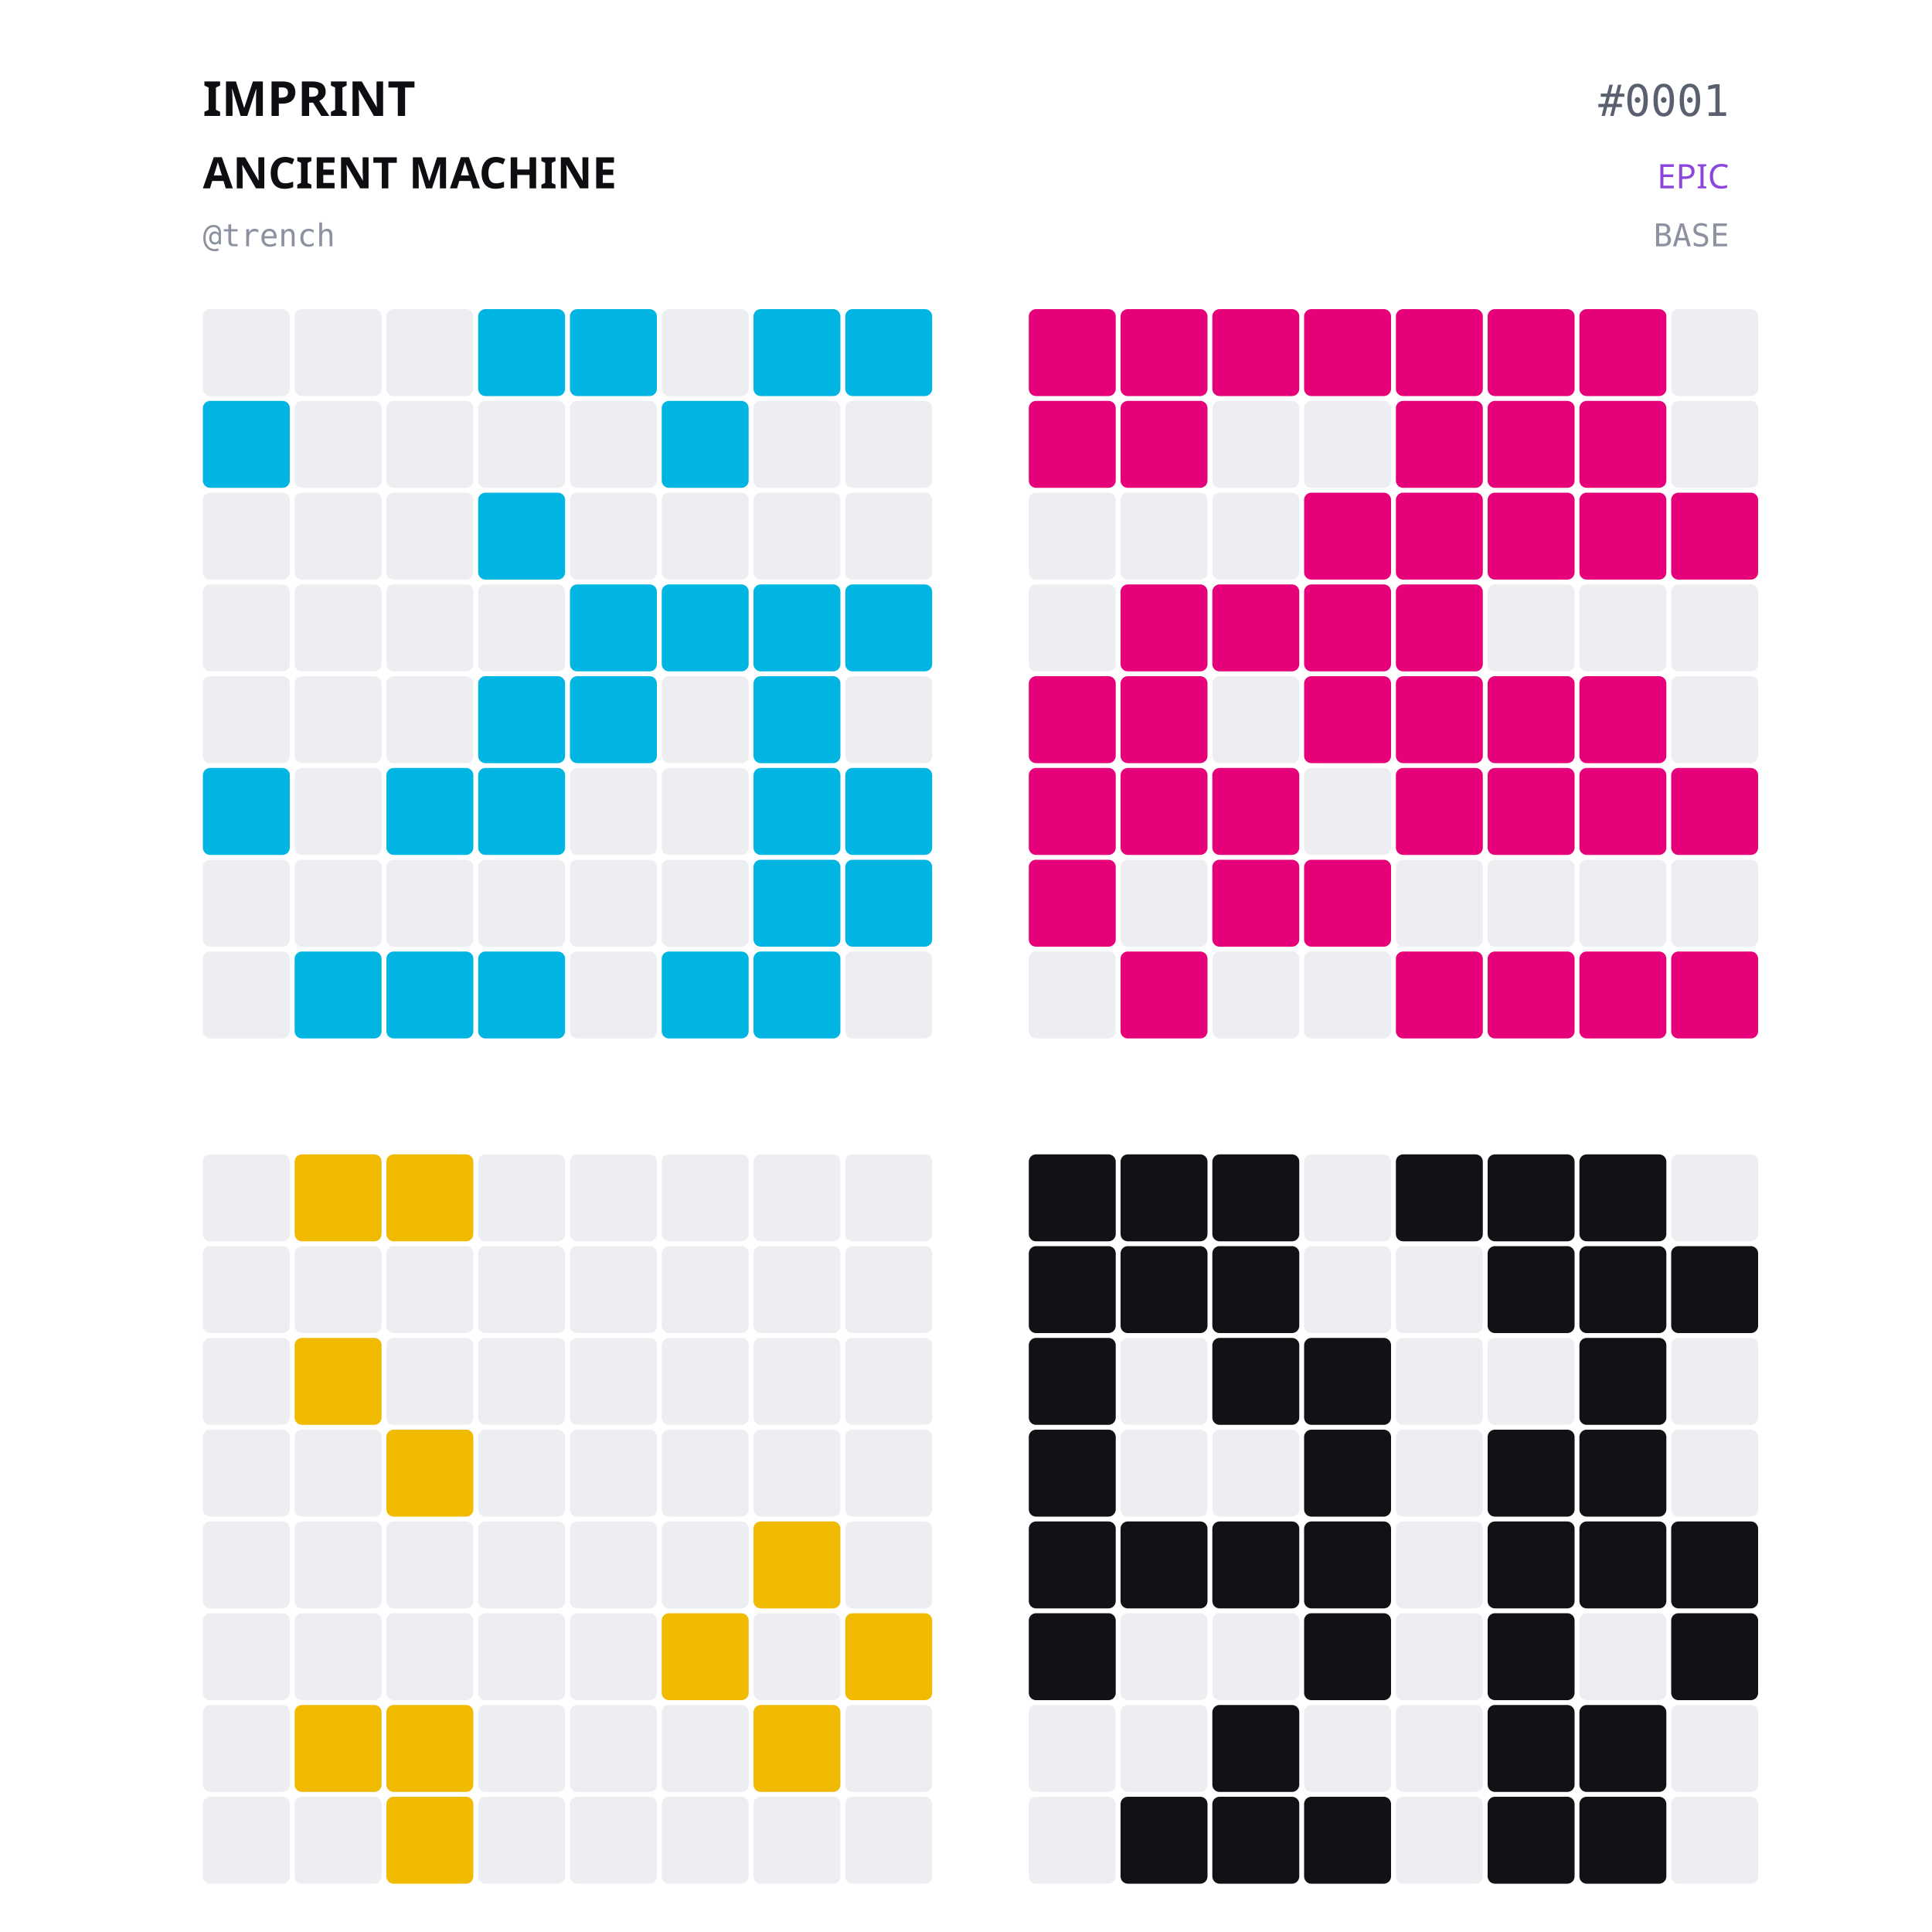
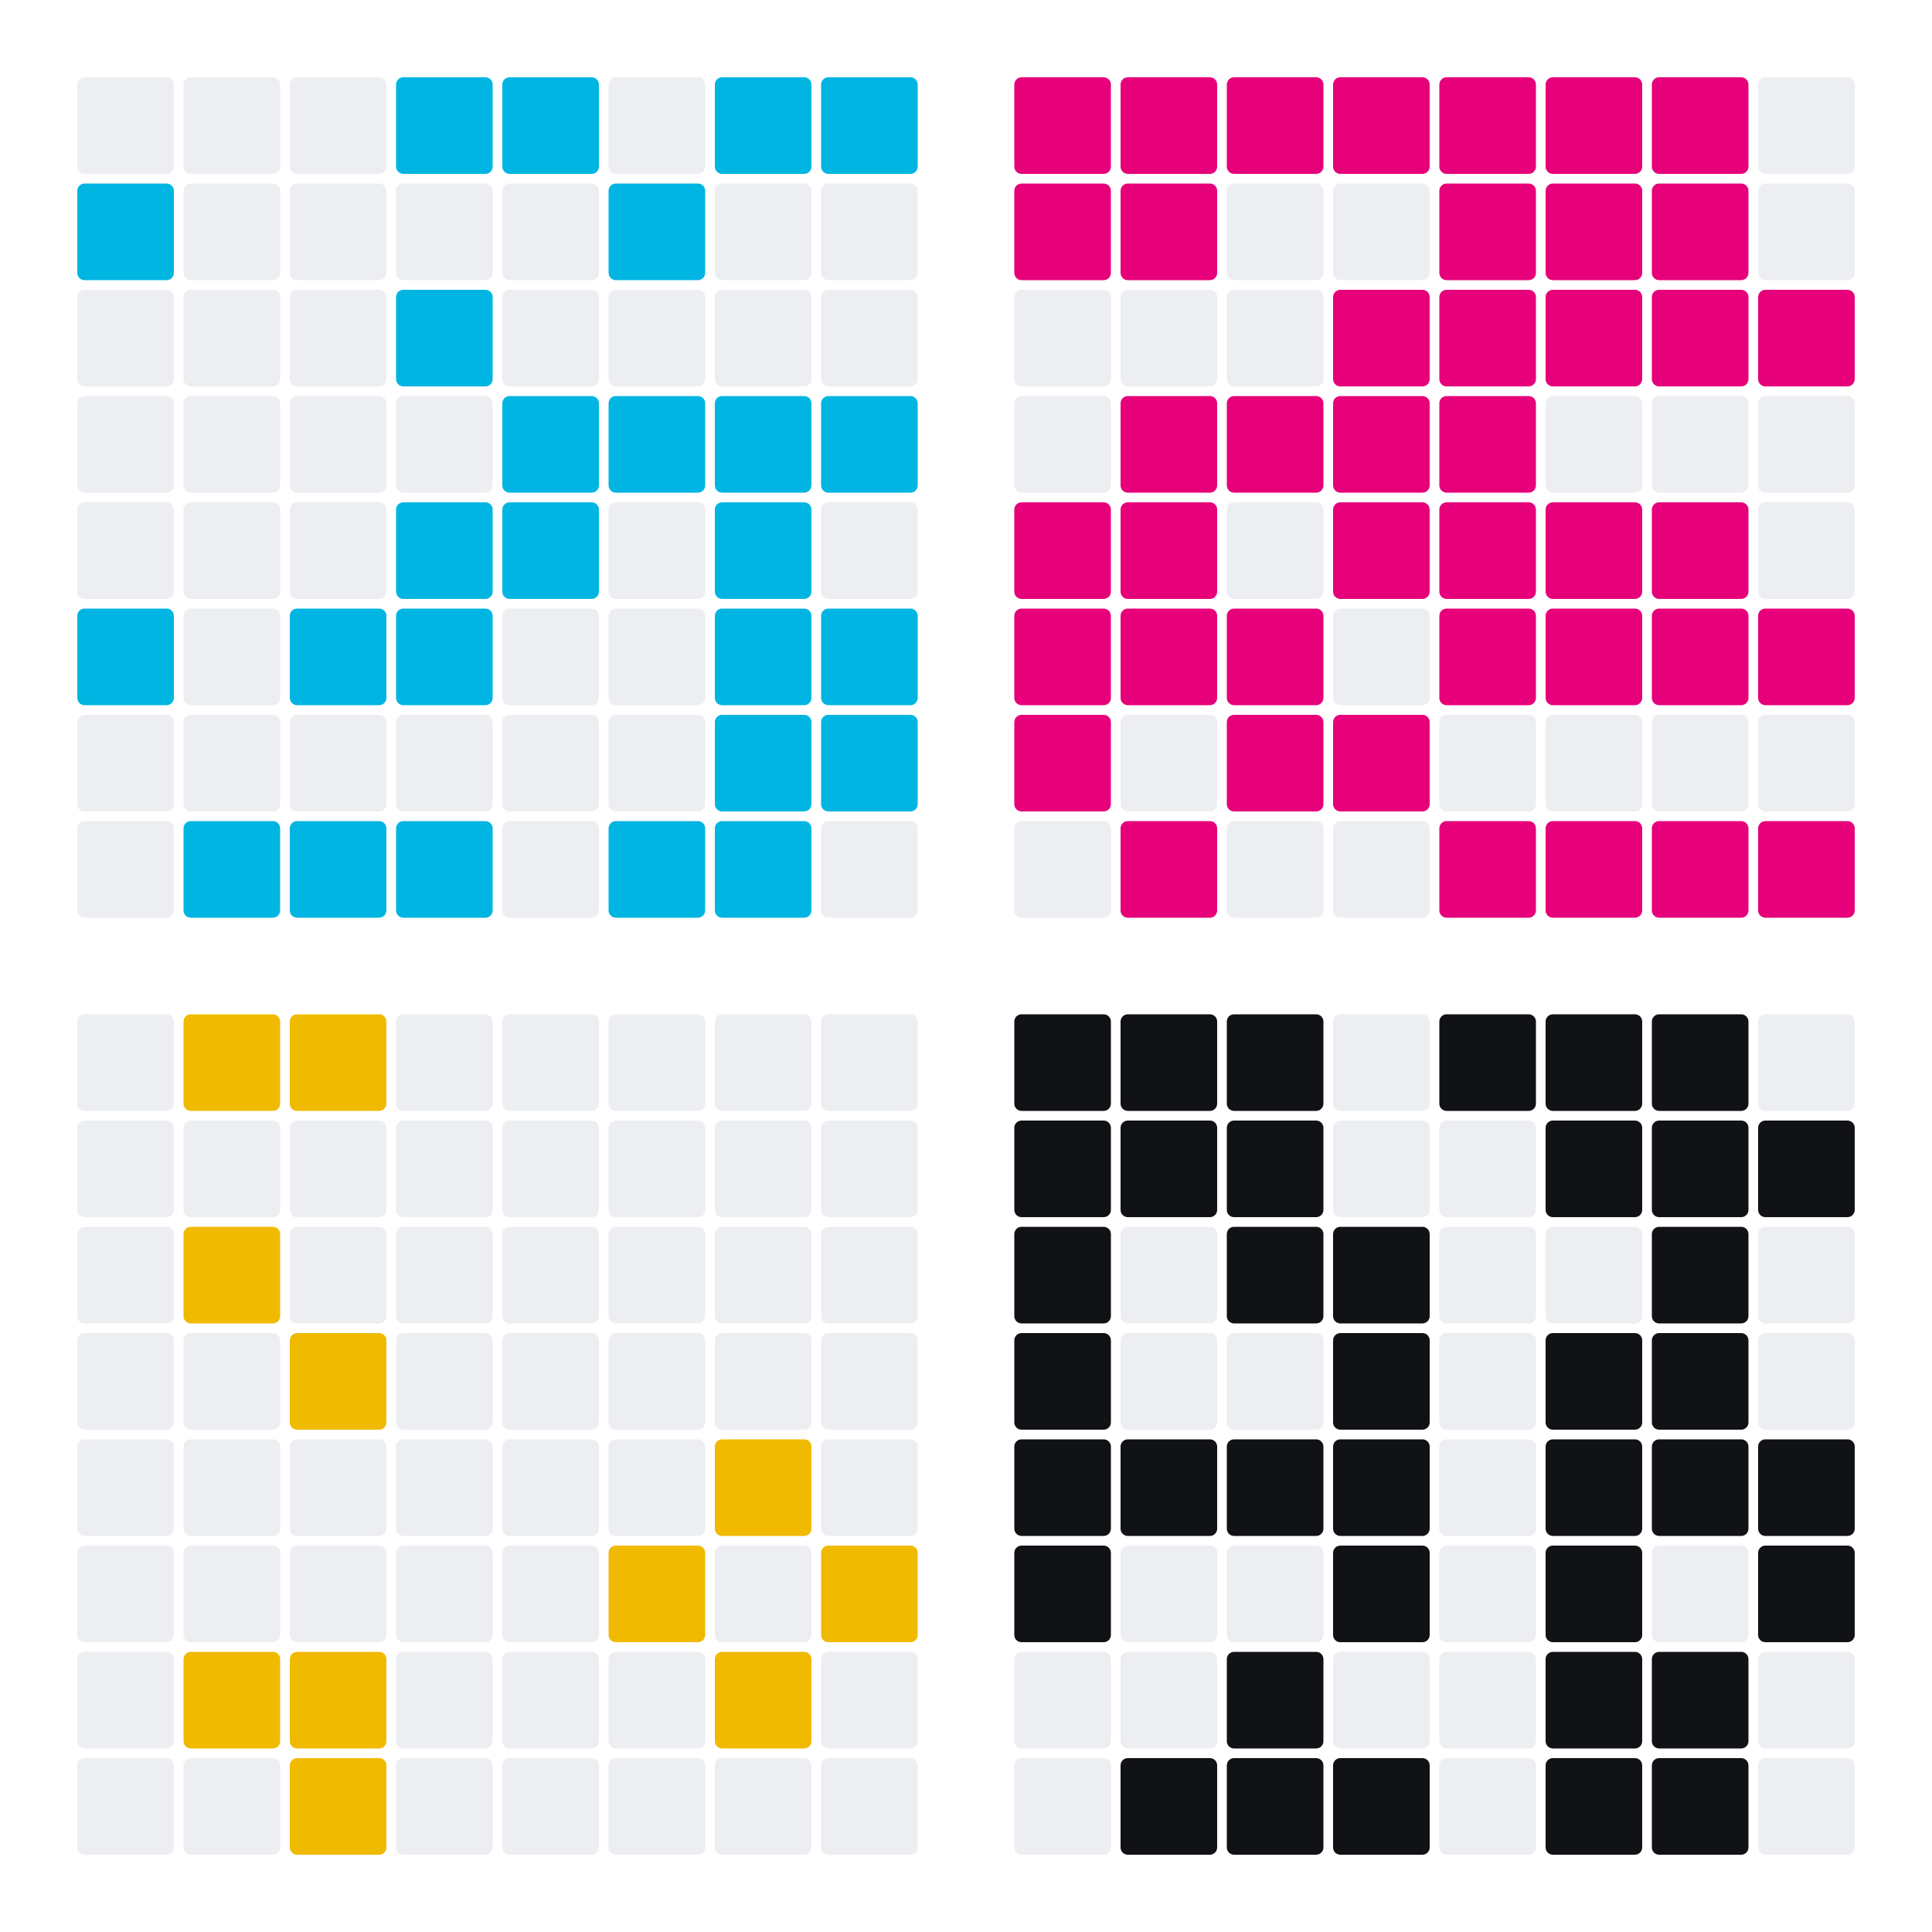
<svg xmlns="http://www.w3.org/2000/svg" viewBox="0 0 800 800">
  <rect width="800" height="800" fill="#FFFFFF" />
-   <text x="84" y="48" fill="#0C0E12" font-family="ui-sans-serif, system-ui, sans-serif" font-size="20" font-weight="700">IMPRINT</text>
-   <text x="716" y="48" text-anchor="end" fill="#5A6070" font-family="ui-monospace, monospace" font-size="18">#0001</text>
-   <text x="84" y="78" fill="#0C0E12" font-family="ui-sans-serif, system-ui, sans-serif" font-size="18" font-weight="700">ANCIENT MACHINE</text>
-   <text x="716" y="78" text-anchor="end" fill="#8C46DC" font-family="ui-sans-serif, system-ui, sans-serif" font-size="14">EPIC</text>
-   <text x="84" y="102" fill="#8C92A0" font-family="ui-monospace, monospace" font-size="13">@trench</text>
-   <text x="716" y="102" text-anchor="end" fill="#8C92A0" font-family="ui-monospace, monospace" font-size="13">BASE</text>
-   <rect x="84" y="128" width="36" height="36" rx="3" fill="#ECEEF2" />
-   <rect x="122" y="128" width="36" height="36" rx="3" fill="#ECEEF2" />
-   <rect x="160" y="128" width="36" height="36" rx="3" fill="#ECEEF2" />
-   <rect x="198" y="128" width="36" height="36" rx="3" fill="#00B5E2" />
-   <rect x="236" y="128" width="36" height="36" rx="3" fill="#00B5E2" />
-   <rect x="274" y="128" width="36" height="36" rx="3" fill="#ECEEF2" />
-   <rect x="312" y="128" width="36" height="36" rx="3" fill="#00B5E2" />
-   <rect x="350" y="128" width="36" height="36" rx="3" fill="#00B5E2" />
-   <rect x="84" y="166" width="36" height="36" rx="3" fill="#00B5E2" />
-   <rect x="122" y="166" width="36" height="36" rx="3" fill="#ECEEF2" />
-   <rect x="160" y="166" width="36" height="36" rx="3" fill="#ECEEF2" />
-   <rect x="198" y="166" width="36" height="36" rx="3" fill="#ECEEF2" />
-   <rect x="236" y="166" width="36" height="36" rx="3" fill="#ECEEF2" />
-   <rect x="274" y="166" width="36" height="36" rx="3" fill="#00B5E2" />
-   <rect x="312" y="166" width="36" height="36" rx="3" fill="#ECEEF2" />
-   <rect x="350" y="166" width="36" height="36" rx="3" fill="#ECEEF2" />
-   <rect x="84" y="204" width="36" height="36" rx="3" fill="#ECEEF2" />
-   <rect x="122" y="204" width="36" height="36" rx="3" fill="#ECEEF2" />
-   <rect x="160" y="204" width="36" height="36" rx="3" fill="#ECEEF2" />
-   <rect x="198" y="204" width="36" height="36" rx="3" fill="#00B5E2" />
-   <rect x="236" y="204" width="36" height="36" rx="3" fill="#ECEEF2" />
-   <rect x="274" y="204" width="36" height="36" rx="3" fill="#ECEEF2" />
-   <rect x="312" y="204" width="36" height="36" rx="3" fill="#ECEEF2" />
-   <rect x="350" y="204" width="36" height="36" rx="3" fill="#ECEEF2" />
-   <rect x="84" y="242" width="36" height="36" rx="3" fill="#ECEEF2" />
-   <rect x="122" y="242" width="36" height="36" rx="3" fill="#ECEEF2" />
-   <rect x="160" y="242" width="36" height="36" rx="3" fill="#ECEEF2" />
-   <rect x="198" y="242" width="36" height="36" rx="3" fill="#ECEEF2" />
-   <rect x="236" y="242" width="36" height="36" rx="3" fill="#00B5E2" />
-   <rect x="274" y="242" width="36" height="36" rx="3" fill="#00B5E2" />
-   <rect x="312" y="242" width="36" height="36" rx="3" fill="#00B5E2" />
-   <rect x="350" y="242" width="36" height="36" rx="3" fill="#00B5E2" />
-   <rect x="84" y="280" width="36" height="36" rx="3" fill="#ECEEF2" />
-   <rect x="122" y="280" width="36" height="36" rx="3" fill="#ECEEF2" />
-   <rect x="160" y="280" width="36" height="36" rx="3" fill="#ECEEF2" />
-   <rect x="198" y="280" width="36" height="36" rx="3" fill="#00B5E2" />
-   <rect x="236" y="280" width="36" height="36" rx="3" fill="#00B5E2" />
-   <rect x="274" y="280" width="36" height="36" rx="3" fill="#ECEEF2" />
-   <rect x="312" y="280" width="36" height="36" rx="3" fill="#00B5E2" />
-   <rect x="350" y="280" width="36" height="36" rx="3" fill="#ECEEF2" />
-   <rect x="84" y="318" width="36" height="36" rx="3" fill="#00B5E2" />
-   <rect x="122" y="318" width="36" height="36" rx="3" fill="#ECEEF2" />
-   <rect x="160" y="318" width="36" height="36" rx="3" fill="#00B5E2" />
-   <rect x="198" y="318" width="36" height="36" rx="3" fill="#00B5E2" />
-   <rect x="236" y="318" width="36" height="36" rx="3" fill="#ECEEF2" />
-   <rect x="274" y="318" width="36" height="36" rx="3" fill="#ECEEF2" />
-   <rect x="312" y="318" width="36" height="36" rx="3" fill="#00B5E2" />
-   <rect x="350" y="318" width="36" height="36" rx="3" fill="#00B5E2" />
-   <rect x="84" y="356" width="36" height="36" rx="3" fill="#ECEEF2" />
-   <rect x="122" y="356" width="36" height="36" rx="3" fill="#ECEEF2" />
-   <rect x="160" y="356" width="36" height="36" rx="3" fill="#ECEEF2" />
-   <rect x="198" y="356" width="36" height="36" rx="3" fill="#ECEEF2" />
-   <rect x="236" y="356" width="36" height="36" rx="3" fill="#ECEEF2" />
-   <rect x="274" y="356" width="36" height="36" rx="3" fill="#ECEEF2" />
-   <rect x="312" y="356" width="36" height="36" rx="3" fill="#00B5E2" />
-   <rect x="350" y="356" width="36" height="36" rx="3" fill="#00B5E2" />
-   <rect x="84" y="394" width="36" height="36" rx="3" fill="#ECEEF2" />
-   <rect x="122" y="394" width="36" height="36" rx="3" fill="#00B5E2" />
-   <rect x="160" y="394" width="36" height="36" rx="3" fill="#00B5E2" />
-   <rect x="198" y="394" width="36" height="36" rx="3" fill="#00B5E2" />
-   <rect x="236" y="394" width="36" height="36" rx="3" fill="#ECEEF2" />
-   <rect x="274" y="394" width="36" height="36" rx="3" fill="#00B5E2" />
-   <rect x="312" y="394" width="36" height="36" rx="3" fill="#00B5E2" />
-   <rect x="350" y="394" width="36" height="36" rx="3" fill="#ECEEF2" />
-   <rect x="426" y="128" width="36" height="36" rx="3" fill="#E6007A" />
-   <rect x="464" y="128" width="36" height="36" rx="3" fill="#E6007A" />
-   <rect x="502" y="128" width="36" height="36" rx="3" fill="#E6007A" />
-   <rect x="540" y="128" width="36" height="36" rx="3" fill="#E6007A" />
-   <rect x="578" y="128" width="36" height="36" rx="3" fill="#E6007A" />
-   <rect x="616" y="128" width="36" height="36" rx="3" fill="#E6007A" />
-   <rect x="654" y="128" width="36" height="36" rx="3" fill="#E6007A" />
-   <rect x="692" y="128" width="36" height="36" rx="3" fill="#ECEEF2" />
-   <rect x="426" y="166" width="36" height="36" rx="3" fill="#E6007A" />
-   <rect x="464" y="166" width="36" height="36" rx="3" fill="#E6007A" />
-   <rect x="502" y="166" width="36" height="36" rx="3" fill="#ECEEF2" />
-   <rect x="540" y="166" width="36" height="36" rx="3" fill="#ECEEF2" />
-   <rect x="578" y="166" width="36" height="36" rx="3" fill="#E6007A" />
-   <rect x="616" y="166" width="36" height="36" rx="3" fill="#E6007A" />
-   <rect x="654" y="166" width="36" height="36" rx="3" fill="#E6007A" />
-   <rect x="692" y="166" width="36" height="36" rx="3" fill="#ECEEF2" />
-   <rect x="426" y="204" width="36" height="36" rx="3" fill="#ECEEF2" />
-   <rect x="464" y="204" width="36" height="36" rx="3" fill="#ECEEF2" />
-   <rect x="502" y="204" width="36" height="36" rx="3" fill="#ECEEF2" />
-   <rect x="540" y="204" width="36" height="36" rx="3" fill="#E6007A" />
-   <rect x="578" y="204" width="36" height="36" rx="3" fill="#E6007A" />
-   <rect x="616" y="204" width="36" height="36" rx="3" fill="#E6007A" />
-   <rect x="654" y="204" width="36" height="36" rx="3" fill="#E6007A" />
-   <rect x="692" y="204" width="36" height="36" rx="3" fill="#E6007A" />
-   <rect x="426" y="242" width="36" height="36" rx="3" fill="#ECEEF2" />
-   <rect x="464" y="242" width="36" height="36" rx="3" fill="#E6007A" />
-   <rect x="502" y="242" width="36" height="36" rx="3" fill="#E6007A" />
-   <rect x="540" y="242" width="36" height="36" rx="3" fill="#E6007A" />
-   <rect x="578" y="242" width="36" height="36" rx="3" fill="#E6007A" />
-   <rect x="616" y="242" width="36" height="36" rx="3" fill="#ECEEF2" />
-   <rect x="654" y="242" width="36" height="36" rx="3" fill="#ECEEF2" />
-   <rect x="692" y="242" width="36" height="36" rx="3" fill="#ECEEF2" />
-   <rect x="426" y="280" width="36" height="36" rx="3" fill="#E6007A" />
-   <rect x="464" y="280" width="36" height="36" rx="3" fill="#E6007A" />
-   <rect x="502" y="280" width="36" height="36" rx="3" fill="#ECEEF2" />
-   <rect x="540" y="280" width="36" height="36" rx="3" fill="#E6007A" />
-   <rect x="578" y="280" width="36" height="36" rx="3" fill="#E6007A" />
-   <rect x="616" y="280" width="36" height="36" rx="3" fill="#E6007A" />
-   <rect x="654" y="280" width="36" height="36" rx="3" fill="#E6007A" />
-   <rect x="692" y="280" width="36" height="36" rx="3" fill="#ECEEF2" />
-   <rect x="426" y="318" width="36" height="36" rx="3" fill="#E6007A" />
-   <rect x="464" y="318" width="36" height="36" rx="3" fill="#E6007A" />
-   <rect x="502" y="318" width="36" height="36" rx="3" fill="#E6007A" />
-   <rect x="540" y="318" width="36" height="36" rx="3" fill="#ECEEF2" />
-   <rect x="578" y="318" width="36" height="36" rx="3" fill="#E6007A" />
-   <rect x="616" y="318" width="36" height="36" rx="3" fill="#E6007A" />
-   <rect x="654" y="318" width="36" height="36" rx="3" fill="#E6007A" />
-   <rect x="692" y="318" width="36" height="36" rx="3" fill="#E6007A" />
-   <rect x="426" y="356" width="36" height="36" rx="3" fill="#E6007A" />
-   <rect x="464" y="356" width="36" height="36" rx="3" fill="#ECEEF2" />
-   <rect x="502" y="356" width="36" height="36" rx="3" fill="#E6007A" />
-   <rect x="540" y="356" width="36" height="36" rx="3" fill="#E6007A" />
-   <rect x="578" y="356" width="36" height="36" rx="3" fill="#ECEEF2" />
-   <rect x="616" y="356" width="36" height="36" rx="3" fill="#ECEEF2" />
-   <rect x="654" y="356" width="36" height="36" rx="3" fill="#ECEEF2" />
-   <rect x="692" y="356" width="36" height="36" rx="3" fill="#ECEEF2" />
-   <rect x="426" y="394" width="36" height="36" rx="3" fill="#ECEEF2" />
-   <rect x="464" y="394" width="36" height="36" rx="3" fill="#E6007A" />
-   <rect x="502" y="394" width="36" height="36" rx="3" fill="#ECEEF2" />
-   <rect x="540" y="394" width="36" height="36" rx="3" fill="#ECEEF2" />
-   <rect x="578" y="394" width="36" height="36" rx="3" fill="#E6007A" />
-   <rect x="616" y="394" width="36" height="36" rx="3" fill="#E6007A" />
-   <rect x="654" y="394" width="36" height="36" rx="3" fill="#E6007A" />
-   <rect x="692" y="394" width="36" height="36" rx="3" fill="#E6007A" />
-   <rect x="84" y="478" width="36" height="36" rx="3" fill="#ECEEF2" />
-   <rect x="122" y="478" width="36" height="36" rx="3" fill="#F0BA00" />
-   <rect x="160" y="478" width="36" height="36" rx="3" fill="#F0BA00" />
-   <rect x="198" y="478" width="36" height="36" rx="3" fill="#ECEEF2" />
-   <rect x="236" y="478" width="36" height="36" rx="3" fill="#ECEEF2" />
-   <rect x="274" y="478" width="36" height="36" rx="3" fill="#ECEEF2" />
-   <rect x="312" y="478" width="36" height="36" rx="3" fill="#ECEEF2" />
-   <rect x="350" y="478" width="36" height="36" rx="3" fill="#ECEEF2" />
-   <rect x="84" y="516" width="36" height="36" rx="3" fill="#ECEEF2" />
-   <rect x="122" y="516" width="36" height="36" rx="3" fill="#ECEEF2" />
-   <rect x="160" y="516" width="36" height="36" rx="3" fill="#ECEEF2" />
-   <rect x="198" y="516" width="36" height="36" rx="3" fill="#ECEEF2" />
-   <rect x="236" y="516" width="36" height="36" rx="3" fill="#ECEEF2" />
-   <rect x="274" y="516" width="36" height="36" rx="3" fill="#ECEEF2" />
-   <rect x="312" y="516" width="36" height="36" rx="3" fill="#ECEEF2" />
-   <rect x="350" y="516" width="36" height="36" rx="3" fill="#ECEEF2" />
-   <rect x="84" y="554" width="36" height="36" rx="3" fill="#ECEEF2" />
-   <rect x="122" y="554" width="36" height="36" rx="3" fill="#F0BA00" />
-   <rect x="160" y="554" width="36" height="36" rx="3" fill="#ECEEF2" />
-   <rect x="198" y="554" width="36" height="36" rx="3" fill="#ECEEF2" />
-   <rect x="236" y="554" width="36" height="36" rx="3" fill="#ECEEF2" />
-   <rect x="274" y="554" width="36" height="36" rx="3" fill="#ECEEF2" />
-   <rect x="312" y="554" width="36" height="36" rx="3" fill="#ECEEF2" />
-   <rect x="350" y="554" width="36" height="36" rx="3" fill="#ECEEF2" />
-   <rect x="84" y="592" width="36" height="36" rx="3" fill="#ECEEF2" />
-   <rect x="122" y="592" width="36" height="36" rx="3" fill="#ECEEF2" />
-   <rect x="160" y="592" width="36" height="36" rx="3" fill="#F0BA00" />
-   <rect x="198" y="592" width="36" height="36" rx="3" fill="#ECEEF2" />
-   <rect x="236" y="592" width="36" height="36" rx="3" fill="#ECEEF2" />
-   <rect x="274" y="592" width="36" height="36" rx="3" fill="#ECEEF2" />
-   <rect x="312" y="592" width="36" height="36" rx="3" fill="#ECEEF2" />
-   <rect x="350" y="592" width="36" height="36" rx="3" fill="#ECEEF2" />
-   <rect x="84" y="630" width="36" height="36" rx="3" fill="#ECEEF2" />
-   <rect x="122" y="630" width="36" height="36" rx="3" fill="#ECEEF2" />
-   <rect x="160" y="630" width="36" height="36" rx="3" fill="#ECEEF2" />
-   <rect x="198" y="630" width="36" height="36" rx="3" fill="#ECEEF2" />
-   <rect x="236" y="630" width="36" height="36" rx="3" fill="#ECEEF2" />
-   <rect x="274" y="630" width="36" height="36" rx="3" fill="#ECEEF2" />
-   <rect x="312" y="630" width="36" height="36" rx="3" fill="#F0BA00" />
-   <rect x="350" y="630" width="36" height="36" rx="3" fill="#ECEEF2" />
-   <rect x="84" y="668" width="36" height="36" rx="3" fill="#ECEEF2" />
-   <rect x="122" y="668" width="36" height="36" rx="3" fill="#ECEEF2" />
-   <rect x="160" y="668" width="36" height="36" rx="3" fill="#ECEEF2" />
-   <rect x="198" y="668" width="36" height="36" rx="3" fill="#ECEEF2" />
-   <rect x="236" y="668" width="36" height="36" rx="3" fill="#ECEEF2" />
-   <rect x="274" y="668" width="36" height="36" rx="3" fill="#F0BA00" />
-   <rect x="312" y="668" width="36" height="36" rx="3" fill="#ECEEF2" />
-   <rect x="350" y="668" width="36" height="36" rx="3" fill="#F0BA00" />
-   <rect x="84" y="706" width="36" height="36" rx="3" fill="#ECEEF2" />
-   <rect x="122" y="706" width="36" height="36" rx="3" fill="#F0BA00" />
-   <rect x="160" y="706" width="36" height="36" rx="3" fill="#F0BA00" />
-   <rect x="198" y="706" width="36" height="36" rx="3" fill="#ECEEF2" />
-   <rect x="236" y="706" width="36" height="36" rx="3" fill="#ECEEF2" />
-   <rect x="274" y="706" width="36" height="36" rx="3" fill="#ECEEF2" />
-   <rect x="312" y="706" width="36" height="36" rx="3" fill="#F0BA00" />
-   <rect x="350" y="706" width="36" height="36" rx="3" fill="#ECEEF2" />
-   <rect x="84" y="744" width="36" height="36" rx="3" fill="#ECEEF2" />
-   <rect x="122" y="744" width="36" height="36" rx="3" fill="#ECEEF2" />
-   <rect x="160" y="744" width="36" height="36" rx="3" fill="#F0BA00" />
-   <rect x="198" y="744" width="36" height="36" rx="3" fill="#ECEEF2" />
-   <rect x="236" y="744" width="36" height="36" rx="3" fill="#ECEEF2" />
-   <rect x="274" y="744" width="36" height="36" rx="3" fill="#ECEEF2" />
-   <rect x="312" y="744" width="36" height="36" rx="3" fill="#ECEEF2" />
-   <rect x="350" y="744" width="36" height="36" rx="3" fill="#ECEEF2" />
-   <rect x="426" y="478" width="36" height="36" rx="3" fill="#111216" />
-   <rect x="464" y="478" width="36" height="36" rx="3" fill="#111216" />
-   <rect x="502" y="478" width="36" height="36" rx="3" fill="#111216" />
-   <rect x="540" y="478" width="36" height="36" rx="3" fill="#ECEEF2" />
-   <rect x="578" y="478" width="36" height="36" rx="3" fill="#111216" />
-   <rect x="616" y="478" width="36" height="36" rx="3" fill="#111216" />
-   <rect x="654" y="478" width="36" height="36" rx="3" fill="#111216" />
-   <rect x="692" y="478" width="36" height="36" rx="3" fill="#ECEEF2" />
-   <rect x="426" y="516" width="36" height="36" rx="3" fill="#111216" />
-   <rect x="464" y="516" width="36" height="36" rx="3" fill="#111216" />
-   <rect x="502" y="516" width="36" height="36" rx="3" fill="#111216" />
-   <rect x="540" y="516" width="36" height="36" rx="3" fill="#ECEEF2" />
-   <rect x="578" y="516" width="36" height="36" rx="3" fill="#ECEEF2" />
-   <rect x="616" y="516" width="36" height="36" rx="3" fill="#111216" />
-   <rect x="654" y="516" width="36" height="36" rx="3" fill="#111216" />
-   <rect x="692" y="516" width="36" height="36" rx="3" fill="#111216" />
-   <rect x="426" y="554" width="36" height="36" rx="3" fill="#111216" />
-   <rect x="464" y="554" width="36" height="36" rx="3" fill="#ECEEF2" />
-   <rect x="502" y="554" width="36" height="36" rx="3" fill="#111216" />
-   <rect x="540" y="554" width="36" height="36" rx="3" fill="#111216" />
-   <rect x="578" y="554" width="36" height="36" rx="3" fill="#ECEEF2" />
-   <rect x="616" y="554" width="36" height="36" rx="3" fill="#ECEEF2" />
-   <rect x="654" y="554" width="36" height="36" rx="3" fill="#111216" />
-   <rect x="692" y="554" width="36" height="36" rx="3" fill="#ECEEF2" />
-   <rect x="426" y="592" width="36" height="36" rx="3" fill="#111216" />
-   <rect x="464" y="592" width="36" height="36" rx="3" fill="#ECEEF2" />
-   <rect x="502" y="592" width="36" height="36" rx="3" fill="#ECEEF2" />
-   <rect x="540" y="592" width="36" height="36" rx="3" fill="#111216" />
-   <rect x="578" y="592" width="36" height="36" rx="3" fill="#ECEEF2" />
-   <rect x="616" y="592" width="36" height="36" rx="3" fill="#111216" />
-   <rect x="654" y="592" width="36" height="36" rx="3" fill="#111216" />
-   <rect x="692" y="592" width="36" height="36" rx="3" fill="#ECEEF2" />
-   <rect x="426" y="630" width="36" height="36" rx="3" fill="#111216" />
-   <rect x="464" y="630" width="36" height="36" rx="3" fill="#111216" />
-   <rect x="502" y="630" width="36" height="36" rx="3" fill="#111216" />
-   <rect x="540" y="630" width="36" height="36" rx="3" fill="#111216" />
-   <rect x="578" y="630" width="36" height="36" rx="3" fill="#ECEEF2" />
-   <rect x="616" y="630" width="36" height="36" rx="3" fill="#111216" />
-   <rect x="654" y="630" width="36" height="36" rx="3" fill="#111216" />
-   <rect x="692" y="630" width="36" height="36" rx="3" fill="#111216" />
-   <rect x="426" y="668" width="36" height="36" rx="3" fill="#111216" />
-   <rect x="464" y="668" width="36" height="36" rx="3" fill="#ECEEF2" />
-   <rect x="502" y="668" width="36" height="36" rx="3" fill="#ECEEF2" />
-   <rect x="540" y="668" width="36" height="36" rx="3" fill="#111216" />
-   <rect x="578" y="668" width="36" height="36" rx="3" fill="#ECEEF2" />
-   <rect x="616" y="668" width="36" height="36" rx="3" fill="#111216" />
-   <rect x="654" y="668" width="36" height="36" rx="3" fill="#ECEEF2" />
-   <rect x="692" y="668" width="36" height="36" rx="3" fill="#111216" />
-   <rect x="426" y="706" width="36" height="36" rx="3" fill="#ECEEF2" />
-   <rect x="464" y="706" width="36" height="36" rx="3" fill="#ECEEF2" />
-   <rect x="502" y="706" width="36" height="36" rx="3" fill="#111216" />
-   <rect x="540" y="706" width="36" height="36" rx="3" fill="#ECEEF2" />
-   <rect x="578" y="706" width="36" height="36" rx="3" fill="#ECEEF2" />
-   <rect x="616" y="706" width="36" height="36" rx="3" fill="#111216" />
-   <rect x="654" y="706" width="36" height="36" rx="3" fill="#111216" />
-   <rect x="692" y="706" width="36" height="36" rx="3" fill="#ECEEF2" />
-   <rect x="426" y="744" width="36" height="36" rx="3" fill="#ECEEF2" />
-   <rect x="464" y="744" width="36" height="36" rx="3" fill="#111216" />
-   <rect x="502" y="744" width="36" height="36" rx="3" fill="#111216" />
-   <rect x="540" y="744" width="36" height="36" rx="3" fill="#111216" />
-   <rect x="578" y="744" width="36" height="36" rx="3" fill="#ECEEF2" />
-   <rect x="616" y="744" width="36" height="36" rx="3" fill="#111216" />
-   <rect x="654" y="744" width="36" height="36" rx="3" fill="#111216" />
-   <rect x="692" y="744" width="36" height="36" rx="3" fill="#ECEEF2" />
+   <rect x="32" y="32" width="40" height="40" rx="3" fill="#ECEEF2" />
+   <rect x="76" y="32" width="40" height="40" rx="3" fill="#ECEEF2" />
+   <rect x="120" y="32" width="40" height="40" rx="3" fill="#ECEEF2" />
+   <rect x="164" y="32" width="40" height="40" rx="3" fill="#00B5E2" />
+   <rect x="208" y="32" width="40" height="40" rx="3" fill="#00B5E2" />
+   <rect x="252" y="32" width="40" height="40" rx="3" fill="#ECEEF2" />
+   <rect x="296" y="32" width="40" height="40" rx="3" fill="#00B5E2" />
+   <rect x="340" y="32" width="40" height="40" rx="3" fill="#00B5E2" />
+   <rect x="32" y="76" width="40" height="40" rx="3" fill="#00B5E2" />
+   <rect x="76" y="76" width="40" height="40" rx="3" fill="#ECEEF2" />
+   <rect x="120" y="76" width="40" height="40" rx="3" fill="#ECEEF2" />
+   <rect x="164" y="76" width="40" height="40" rx="3" fill="#ECEEF2" />
+   <rect x="208" y="76" width="40" height="40" rx="3" fill="#ECEEF2" />
+   <rect x="252" y="76" width="40" height="40" rx="3" fill="#00B5E2" />
+   <rect x="296" y="76" width="40" height="40" rx="3" fill="#ECEEF2" />
+   <rect x="340" y="76" width="40" height="40" rx="3" fill="#ECEEF2" />
+   <rect x="32" y="120" width="40" height="40" rx="3" fill="#ECEEF2" />
+   <rect x="76" y="120" width="40" height="40" rx="3" fill="#ECEEF2" />
+   <rect x="120" y="120" width="40" height="40" rx="3" fill="#ECEEF2" />
+   <rect x="164" y="120" width="40" height="40" rx="3" fill="#00B5E2" />
+   <rect x="208" y="120" width="40" height="40" rx="3" fill="#ECEEF2" />
+   <rect x="252" y="120" width="40" height="40" rx="3" fill="#ECEEF2" />
+   <rect x="296" y="120" width="40" height="40" rx="3" fill="#ECEEF2" />
+   <rect x="340" y="120" width="40" height="40" rx="3" fill="#ECEEF2" />
+   <rect x="32" y="164" width="40" height="40" rx="3" fill="#ECEEF2" />
+   <rect x="76" y="164" width="40" height="40" rx="3" fill="#ECEEF2" />
+   <rect x="120" y="164" width="40" height="40" rx="3" fill="#ECEEF2" />
+   <rect x="164" y="164" width="40" height="40" rx="3" fill="#ECEEF2" />
+   <rect x="208" y="164" width="40" height="40" rx="3" fill="#00B5E2" />
+   <rect x="252" y="164" width="40" height="40" rx="3" fill="#00B5E2" />
+   <rect x="296" y="164" width="40" height="40" rx="3" fill="#00B5E2" />
+   <rect x="340" y="164" width="40" height="40" rx="3" fill="#00B5E2" />
+   <rect x="32" y="208" width="40" height="40" rx="3" fill="#ECEEF2" />
+   <rect x="76" y="208" width="40" height="40" rx="3" fill="#ECEEF2" />
+   <rect x="120" y="208" width="40" height="40" rx="3" fill="#ECEEF2" />
+   <rect x="164" y="208" width="40" height="40" rx="3" fill="#00B5E2" />
+   <rect x="208" y="208" width="40" height="40" rx="3" fill="#00B5E2" />
+   <rect x="252" y="208" width="40" height="40" rx="3" fill="#ECEEF2" />
+   <rect x="296" y="208" width="40" height="40" rx="3" fill="#00B5E2" />
+   <rect x="340" y="208" width="40" height="40" rx="3" fill="#ECEEF2" />
+   <rect x="32" y="252" width="40" height="40" rx="3" fill="#00B5E2" />
+   <rect x="76" y="252" width="40" height="40" rx="3" fill="#ECEEF2" />
+   <rect x="120" y="252" width="40" height="40" rx="3" fill="#00B5E2" />
+   <rect x="164" y="252" width="40" height="40" rx="3" fill="#00B5E2" />
+   <rect x="208" y="252" width="40" height="40" rx="3" fill="#ECEEF2" />
+   <rect x="252" y="252" width="40" height="40" rx="3" fill="#ECEEF2" />
+   <rect x="296" y="252" width="40" height="40" rx="3" fill="#00B5E2" />
+   <rect x="340" y="252" width="40" height="40" rx="3" fill="#00B5E2" />
+   <rect x="32" y="296" width="40" height="40" rx="3" fill="#ECEEF2" />
+   <rect x="76" y="296" width="40" height="40" rx="3" fill="#ECEEF2" />
+   <rect x="120" y="296" width="40" height="40" rx="3" fill="#ECEEF2" />
+   <rect x="164" y="296" width="40" height="40" rx="3" fill="#ECEEF2" />
+   <rect x="208" y="296" width="40" height="40" rx="3" fill="#ECEEF2" />
+   <rect x="252" y="296" width="40" height="40" rx="3" fill="#ECEEF2" />
+   <rect x="296" y="296" width="40" height="40" rx="3" fill="#00B5E2" />
+   <rect x="340" y="296" width="40" height="40" rx="3" fill="#00B5E2" />
+   <rect x="32" y="340" width="40" height="40" rx="3" fill="#ECEEF2" />
+   <rect x="76" y="340" width="40" height="40" rx="3" fill="#00B5E2" />
+   <rect x="120" y="340" width="40" height="40" rx="3" fill="#00B5E2" />
+   <rect x="164" y="340" width="40" height="40" rx="3" fill="#00B5E2" />
+   <rect x="208" y="340" width="40" height="40" rx="3" fill="#ECEEF2" />
+   <rect x="252" y="340" width="40" height="40" rx="3" fill="#00B5E2" />
+   <rect x="296" y="340" width="40" height="40" rx="3" fill="#00B5E2" />
+   <rect x="340" y="340" width="40" height="40" rx="3" fill="#ECEEF2" />
+   <rect x="420" y="32" width="40" height="40" rx="3" fill="#E6007A" />
+   <rect x="464" y="32" width="40" height="40" rx="3" fill="#E6007A" />
+   <rect x="508" y="32" width="40" height="40" rx="3" fill="#E6007A" />
+   <rect x="552" y="32" width="40" height="40" rx="3" fill="#E6007A" />
+   <rect x="596" y="32" width="40" height="40" rx="3" fill="#E6007A" />
+   <rect x="640" y="32" width="40" height="40" rx="3" fill="#E6007A" />
+   <rect x="684" y="32" width="40" height="40" rx="3" fill="#E6007A" />
+   <rect x="728" y="32" width="40" height="40" rx="3" fill="#ECEEF2" />
+   <rect x="420" y="76" width="40" height="40" rx="3" fill="#E6007A" />
+   <rect x="464" y="76" width="40" height="40" rx="3" fill="#E6007A" />
+   <rect x="508" y="76" width="40" height="40" rx="3" fill="#ECEEF2" />
+   <rect x="552" y="76" width="40" height="40" rx="3" fill="#ECEEF2" />
+   <rect x="596" y="76" width="40" height="40" rx="3" fill="#E6007A" />
+   <rect x="640" y="76" width="40" height="40" rx="3" fill="#E6007A" />
+   <rect x="684" y="76" width="40" height="40" rx="3" fill="#E6007A" />
+   <rect x="728" y="76" width="40" height="40" rx="3" fill="#ECEEF2" />
+   <rect x="420" y="120" width="40" height="40" rx="3" fill="#ECEEF2" />
+   <rect x="464" y="120" width="40" height="40" rx="3" fill="#ECEEF2" />
+   <rect x="508" y="120" width="40" height="40" rx="3" fill="#ECEEF2" />
+   <rect x="552" y="120" width="40" height="40" rx="3" fill="#E6007A" />
+   <rect x="596" y="120" width="40" height="40" rx="3" fill="#E6007A" />
+   <rect x="640" y="120" width="40" height="40" rx="3" fill="#E6007A" />
+   <rect x="684" y="120" width="40" height="40" rx="3" fill="#E6007A" />
+   <rect x="728" y="120" width="40" height="40" rx="3" fill="#E6007A" />
+   <rect x="420" y="164" width="40" height="40" rx="3" fill="#ECEEF2" />
+   <rect x="464" y="164" width="40" height="40" rx="3" fill="#E6007A" />
+   <rect x="508" y="164" width="40" height="40" rx="3" fill="#E6007A" />
+   <rect x="552" y="164" width="40" height="40" rx="3" fill="#E6007A" />
+   <rect x="596" y="164" width="40" height="40" rx="3" fill="#E6007A" />
+   <rect x="640" y="164" width="40" height="40" rx="3" fill="#ECEEF2" />
+   <rect x="684" y="164" width="40" height="40" rx="3" fill="#ECEEF2" />
+   <rect x="728" y="164" width="40" height="40" rx="3" fill="#ECEEF2" />
+   <rect x="420" y="208" width="40" height="40" rx="3" fill="#E6007A" />
+   <rect x="464" y="208" width="40" height="40" rx="3" fill="#E6007A" />
+   <rect x="508" y="208" width="40" height="40" rx="3" fill="#ECEEF2" />
+   <rect x="552" y="208" width="40" height="40" rx="3" fill="#E6007A" />
+   <rect x="596" y="208" width="40" height="40" rx="3" fill="#E6007A" />
+   <rect x="640" y="208" width="40" height="40" rx="3" fill="#E6007A" />
+   <rect x="684" y="208" width="40" height="40" rx="3" fill="#E6007A" />
+   <rect x="728" y="208" width="40" height="40" rx="3" fill="#ECEEF2" />
+   <rect x="420" y="252" width="40" height="40" rx="3" fill="#E6007A" />
+   <rect x="464" y="252" width="40" height="40" rx="3" fill="#E6007A" />
+   <rect x="508" y="252" width="40" height="40" rx="3" fill="#E6007A" />
+   <rect x="552" y="252" width="40" height="40" rx="3" fill="#ECEEF2" />
+   <rect x="596" y="252" width="40" height="40" rx="3" fill="#E6007A" />
+   <rect x="640" y="252" width="40" height="40" rx="3" fill="#E6007A" />
+   <rect x="684" y="252" width="40" height="40" rx="3" fill="#E6007A" />
+   <rect x="728" y="252" width="40" height="40" rx="3" fill="#E6007A" />
+   <rect x="420" y="296" width="40" height="40" rx="3" fill="#E6007A" />
+   <rect x="464" y="296" width="40" height="40" rx="3" fill="#ECEEF2" />
+   <rect x="508" y="296" width="40" height="40" rx="3" fill="#E6007A" />
+   <rect x="552" y="296" width="40" height="40" rx="3" fill="#E6007A" />
+   <rect x="596" y="296" width="40" height="40" rx="3" fill="#ECEEF2" />
+   <rect x="640" y="296" width="40" height="40" rx="3" fill="#ECEEF2" />
+   <rect x="684" y="296" width="40" height="40" rx="3" fill="#ECEEF2" />
+   <rect x="728" y="296" width="40" height="40" rx="3" fill="#ECEEF2" />
+   <rect x="420" y="340" width="40" height="40" rx="3" fill="#ECEEF2" />
+   <rect x="464" y="340" width="40" height="40" rx="3" fill="#E6007A" />
+   <rect x="508" y="340" width="40" height="40" rx="3" fill="#ECEEF2" />
+   <rect x="552" y="340" width="40" height="40" rx="3" fill="#ECEEF2" />
+   <rect x="596" y="340" width="40" height="40" rx="3" fill="#E6007A" />
+   <rect x="640" y="340" width="40" height="40" rx="3" fill="#E6007A" />
+   <rect x="684" y="340" width="40" height="40" rx="3" fill="#E6007A" />
+   <rect x="728" y="340" width="40" height="40" rx="3" fill="#E6007A" />
+   <rect x="32" y="420" width="40" height="40" rx="3" fill="#ECEEF2" />
+   <rect x="76" y="420" width="40" height="40" rx="3" fill="#F0BA00" />
+   <rect x="120" y="420" width="40" height="40" rx="3" fill="#F0BA00" />
+   <rect x="164" y="420" width="40" height="40" rx="3" fill="#ECEEF2" />
+   <rect x="208" y="420" width="40" height="40" rx="3" fill="#ECEEF2" />
+   <rect x="252" y="420" width="40" height="40" rx="3" fill="#ECEEF2" />
+   <rect x="296" y="420" width="40" height="40" rx="3" fill="#ECEEF2" />
+   <rect x="340" y="420" width="40" height="40" rx="3" fill="#ECEEF2" />
+   <rect x="32" y="464" width="40" height="40" rx="3" fill="#ECEEF2" />
+   <rect x="76" y="464" width="40" height="40" rx="3" fill="#ECEEF2" />
+   <rect x="120" y="464" width="40" height="40" rx="3" fill="#ECEEF2" />
+   <rect x="164" y="464" width="40" height="40" rx="3" fill="#ECEEF2" />
+   <rect x="208" y="464" width="40" height="40" rx="3" fill="#ECEEF2" />
+   <rect x="252" y="464" width="40" height="40" rx="3" fill="#ECEEF2" />
+   <rect x="296" y="464" width="40" height="40" rx="3" fill="#ECEEF2" />
+   <rect x="340" y="464" width="40" height="40" rx="3" fill="#ECEEF2" />
+   <rect x="32" y="508" width="40" height="40" rx="3" fill="#ECEEF2" />
+   <rect x="76" y="508" width="40" height="40" rx="3" fill="#F0BA00" />
+   <rect x="120" y="508" width="40" height="40" rx="3" fill="#ECEEF2" />
+   <rect x="164" y="508" width="40" height="40" rx="3" fill="#ECEEF2" />
+   <rect x="208" y="508" width="40" height="40" rx="3" fill="#ECEEF2" />
+   <rect x="252" y="508" width="40" height="40" rx="3" fill="#ECEEF2" />
+   <rect x="296" y="508" width="40" height="40" rx="3" fill="#ECEEF2" />
+   <rect x="340" y="508" width="40" height="40" rx="3" fill="#ECEEF2" />
+   <rect x="32" y="552" width="40" height="40" rx="3" fill="#ECEEF2" />
+   <rect x="76" y="552" width="40" height="40" rx="3" fill="#ECEEF2" />
+   <rect x="120" y="552" width="40" height="40" rx="3" fill="#F0BA00" />
+   <rect x="164" y="552" width="40" height="40" rx="3" fill="#ECEEF2" />
+   <rect x="208" y="552" width="40" height="40" rx="3" fill="#ECEEF2" />
+   <rect x="252" y="552" width="40" height="40" rx="3" fill="#ECEEF2" />
+   <rect x="296" y="552" width="40" height="40" rx="3" fill="#ECEEF2" />
+   <rect x="340" y="552" width="40" height="40" rx="3" fill="#ECEEF2" />
+   <rect x="32" y="596" width="40" height="40" rx="3" fill="#ECEEF2" />
+   <rect x="76" y="596" width="40" height="40" rx="3" fill="#ECEEF2" />
+   <rect x="120" y="596" width="40" height="40" rx="3" fill="#ECEEF2" />
+   <rect x="164" y="596" width="40" height="40" rx="3" fill="#ECEEF2" />
+   <rect x="208" y="596" width="40" height="40" rx="3" fill="#ECEEF2" />
+   <rect x="252" y="596" width="40" height="40" rx="3" fill="#ECEEF2" />
+   <rect x="296" y="596" width="40" height="40" rx="3" fill="#F0BA00" />
+   <rect x="340" y="596" width="40" height="40" rx="3" fill="#ECEEF2" />
+   <rect x="32" y="640" width="40" height="40" rx="3" fill="#ECEEF2" />
+   <rect x="76" y="640" width="40" height="40" rx="3" fill="#ECEEF2" />
+   <rect x="120" y="640" width="40" height="40" rx="3" fill="#ECEEF2" />
+   <rect x="164" y="640" width="40" height="40" rx="3" fill="#ECEEF2" />
+   <rect x="208" y="640" width="40" height="40" rx="3" fill="#ECEEF2" />
+   <rect x="252" y="640" width="40" height="40" rx="3" fill="#F0BA00" />
+   <rect x="296" y="640" width="40" height="40" rx="3" fill="#ECEEF2" />
+   <rect x="340" y="640" width="40" height="40" rx="3" fill="#F0BA00" />
+   <rect x="32" y="684" width="40" height="40" rx="3" fill="#ECEEF2" />
+   <rect x="76" y="684" width="40" height="40" rx="3" fill="#F0BA00" />
+   <rect x="120" y="684" width="40" height="40" rx="3" fill="#F0BA00" />
+   <rect x="164" y="684" width="40" height="40" rx="3" fill="#ECEEF2" />
+   <rect x="208" y="684" width="40" height="40" rx="3" fill="#ECEEF2" />
+   <rect x="252" y="684" width="40" height="40" rx="3" fill="#ECEEF2" />
+   <rect x="296" y="684" width="40" height="40" rx="3" fill="#F0BA00" />
+   <rect x="340" y="684" width="40" height="40" rx="3" fill="#ECEEF2" />
+   <rect x="32" y="728" width="40" height="40" rx="3" fill="#ECEEF2" />
+   <rect x="76" y="728" width="40" height="40" rx="3" fill="#ECEEF2" />
+   <rect x="120" y="728" width="40" height="40" rx="3" fill="#F0BA00" />
+   <rect x="164" y="728" width="40" height="40" rx="3" fill="#ECEEF2" />
+   <rect x="208" y="728" width="40" height="40" rx="3" fill="#ECEEF2" />
+   <rect x="252" y="728" width="40" height="40" rx="3" fill="#ECEEF2" />
+   <rect x="296" y="728" width="40" height="40" rx="3" fill="#ECEEF2" />
+   <rect x="340" y="728" width="40" height="40" rx="3" fill="#ECEEF2" />
+   <rect x="420" y="420" width="40" height="40" rx="3" fill="#111216" />
+   <rect x="464" y="420" width="40" height="40" rx="3" fill="#111216" />
+   <rect x="508" y="420" width="40" height="40" rx="3" fill="#111216" />
+   <rect x="552" y="420" width="40" height="40" rx="3" fill="#ECEEF2" />
+   <rect x="596" y="420" width="40" height="40" rx="3" fill="#111216" />
+   <rect x="640" y="420" width="40" height="40" rx="3" fill="#111216" />
+   <rect x="684" y="420" width="40" height="40" rx="3" fill="#111216" />
+   <rect x="728" y="420" width="40" height="40" rx="3" fill="#ECEEF2" />
+   <rect x="420" y="464" width="40" height="40" rx="3" fill="#111216" />
+   <rect x="464" y="464" width="40" height="40" rx="3" fill="#111216" />
+   <rect x="508" y="464" width="40" height="40" rx="3" fill="#111216" />
+   <rect x="552" y="464" width="40" height="40" rx="3" fill="#ECEEF2" />
+   <rect x="596" y="464" width="40" height="40" rx="3" fill="#ECEEF2" />
+   <rect x="640" y="464" width="40" height="40" rx="3" fill="#111216" />
+   <rect x="684" y="464" width="40" height="40" rx="3" fill="#111216" />
+   <rect x="728" y="464" width="40" height="40" rx="3" fill="#111216" />
+   <rect x="420" y="508" width="40" height="40" rx="3" fill="#111216" />
+   <rect x="464" y="508" width="40" height="40" rx="3" fill="#ECEEF2" />
+   <rect x="508" y="508" width="40" height="40" rx="3" fill="#111216" />
+   <rect x="552" y="508" width="40" height="40" rx="3" fill="#111216" />
+   <rect x="596" y="508" width="40" height="40" rx="3" fill="#ECEEF2" />
+   <rect x="640" y="508" width="40" height="40" rx="3" fill="#ECEEF2" />
+   <rect x="684" y="508" width="40" height="40" rx="3" fill="#111216" />
+   <rect x="728" y="508" width="40" height="40" rx="3" fill="#ECEEF2" />
+   <rect x="420" y="552" width="40" height="40" rx="3" fill="#111216" />
+   <rect x="464" y="552" width="40" height="40" rx="3" fill="#ECEEF2" />
+   <rect x="508" y="552" width="40" height="40" rx="3" fill="#ECEEF2" />
+   <rect x="552" y="552" width="40" height="40" rx="3" fill="#111216" />
+   <rect x="596" y="552" width="40" height="40" rx="3" fill="#ECEEF2" />
+   <rect x="640" y="552" width="40" height="40" rx="3" fill="#111216" />
+   <rect x="684" y="552" width="40" height="40" rx="3" fill="#111216" />
+   <rect x="728" y="552" width="40" height="40" rx="3" fill="#ECEEF2" />
+   <rect x="420" y="596" width="40" height="40" rx="3" fill="#111216" />
+   <rect x="464" y="596" width="40" height="40" rx="3" fill="#111216" />
+   <rect x="508" y="596" width="40" height="40" rx="3" fill="#111216" />
+   <rect x="552" y="596" width="40" height="40" rx="3" fill="#111216" />
+   <rect x="596" y="596" width="40" height="40" rx="3" fill="#ECEEF2" />
+   <rect x="640" y="596" width="40" height="40" rx="3" fill="#111216" />
+   <rect x="684" y="596" width="40" height="40" rx="3" fill="#111216" />
+   <rect x="728" y="596" width="40" height="40" rx="3" fill="#111216" />
+   <rect x="420" y="640" width="40" height="40" rx="3" fill="#111216" />
+   <rect x="464" y="640" width="40" height="40" rx="3" fill="#ECEEF2" />
+   <rect x="508" y="640" width="40" height="40" rx="3" fill="#ECEEF2" />
+   <rect x="552" y="640" width="40" height="40" rx="3" fill="#111216" />
+   <rect x="596" y="640" width="40" height="40" rx="3" fill="#ECEEF2" />
+   <rect x="640" y="640" width="40" height="40" rx="3" fill="#111216" />
+   <rect x="684" y="640" width="40" height="40" rx="3" fill="#ECEEF2" />
+   <rect x="728" y="640" width="40" height="40" rx="3" fill="#111216" />
+   <rect x="420" y="684" width="40" height="40" rx="3" fill="#ECEEF2" />
+   <rect x="464" y="684" width="40" height="40" rx="3" fill="#ECEEF2" />
+   <rect x="508" y="684" width="40" height="40" rx="3" fill="#111216" />
+   <rect x="552" y="684" width="40" height="40" rx="3" fill="#ECEEF2" />
+   <rect x="596" y="684" width="40" height="40" rx="3" fill="#ECEEF2" />
+   <rect x="640" y="684" width="40" height="40" rx="3" fill="#111216" />
+   <rect x="684" y="684" width="40" height="40" rx="3" fill="#111216" />
+   <rect x="728" y="684" width="40" height="40" rx="3" fill="#ECEEF2" />
+   <rect x="420" y="728" width="40" height="40" rx="3" fill="#ECEEF2" />
+   <rect x="464" y="728" width="40" height="40" rx="3" fill="#111216" />
+   <rect x="508" y="728" width="40" height="40" rx="3" fill="#111216" />
+   <rect x="552" y="728" width="40" height="40" rx="3" fill="#111216" />
+   <rect x="596" y="728" width="40" height="40" rx="3" fill="#ECEEF2" />
+   <rect x="640" y="728" width="40" height="40" rx="3" fill="#111216" />
+   <rect x="684" y="728" width="40" height="40" rx="3" fill="#111216" />
+   <rect x="728" y="728" width="40" height="40" rx="3" fill="#ECEEF2" />
</svg>
